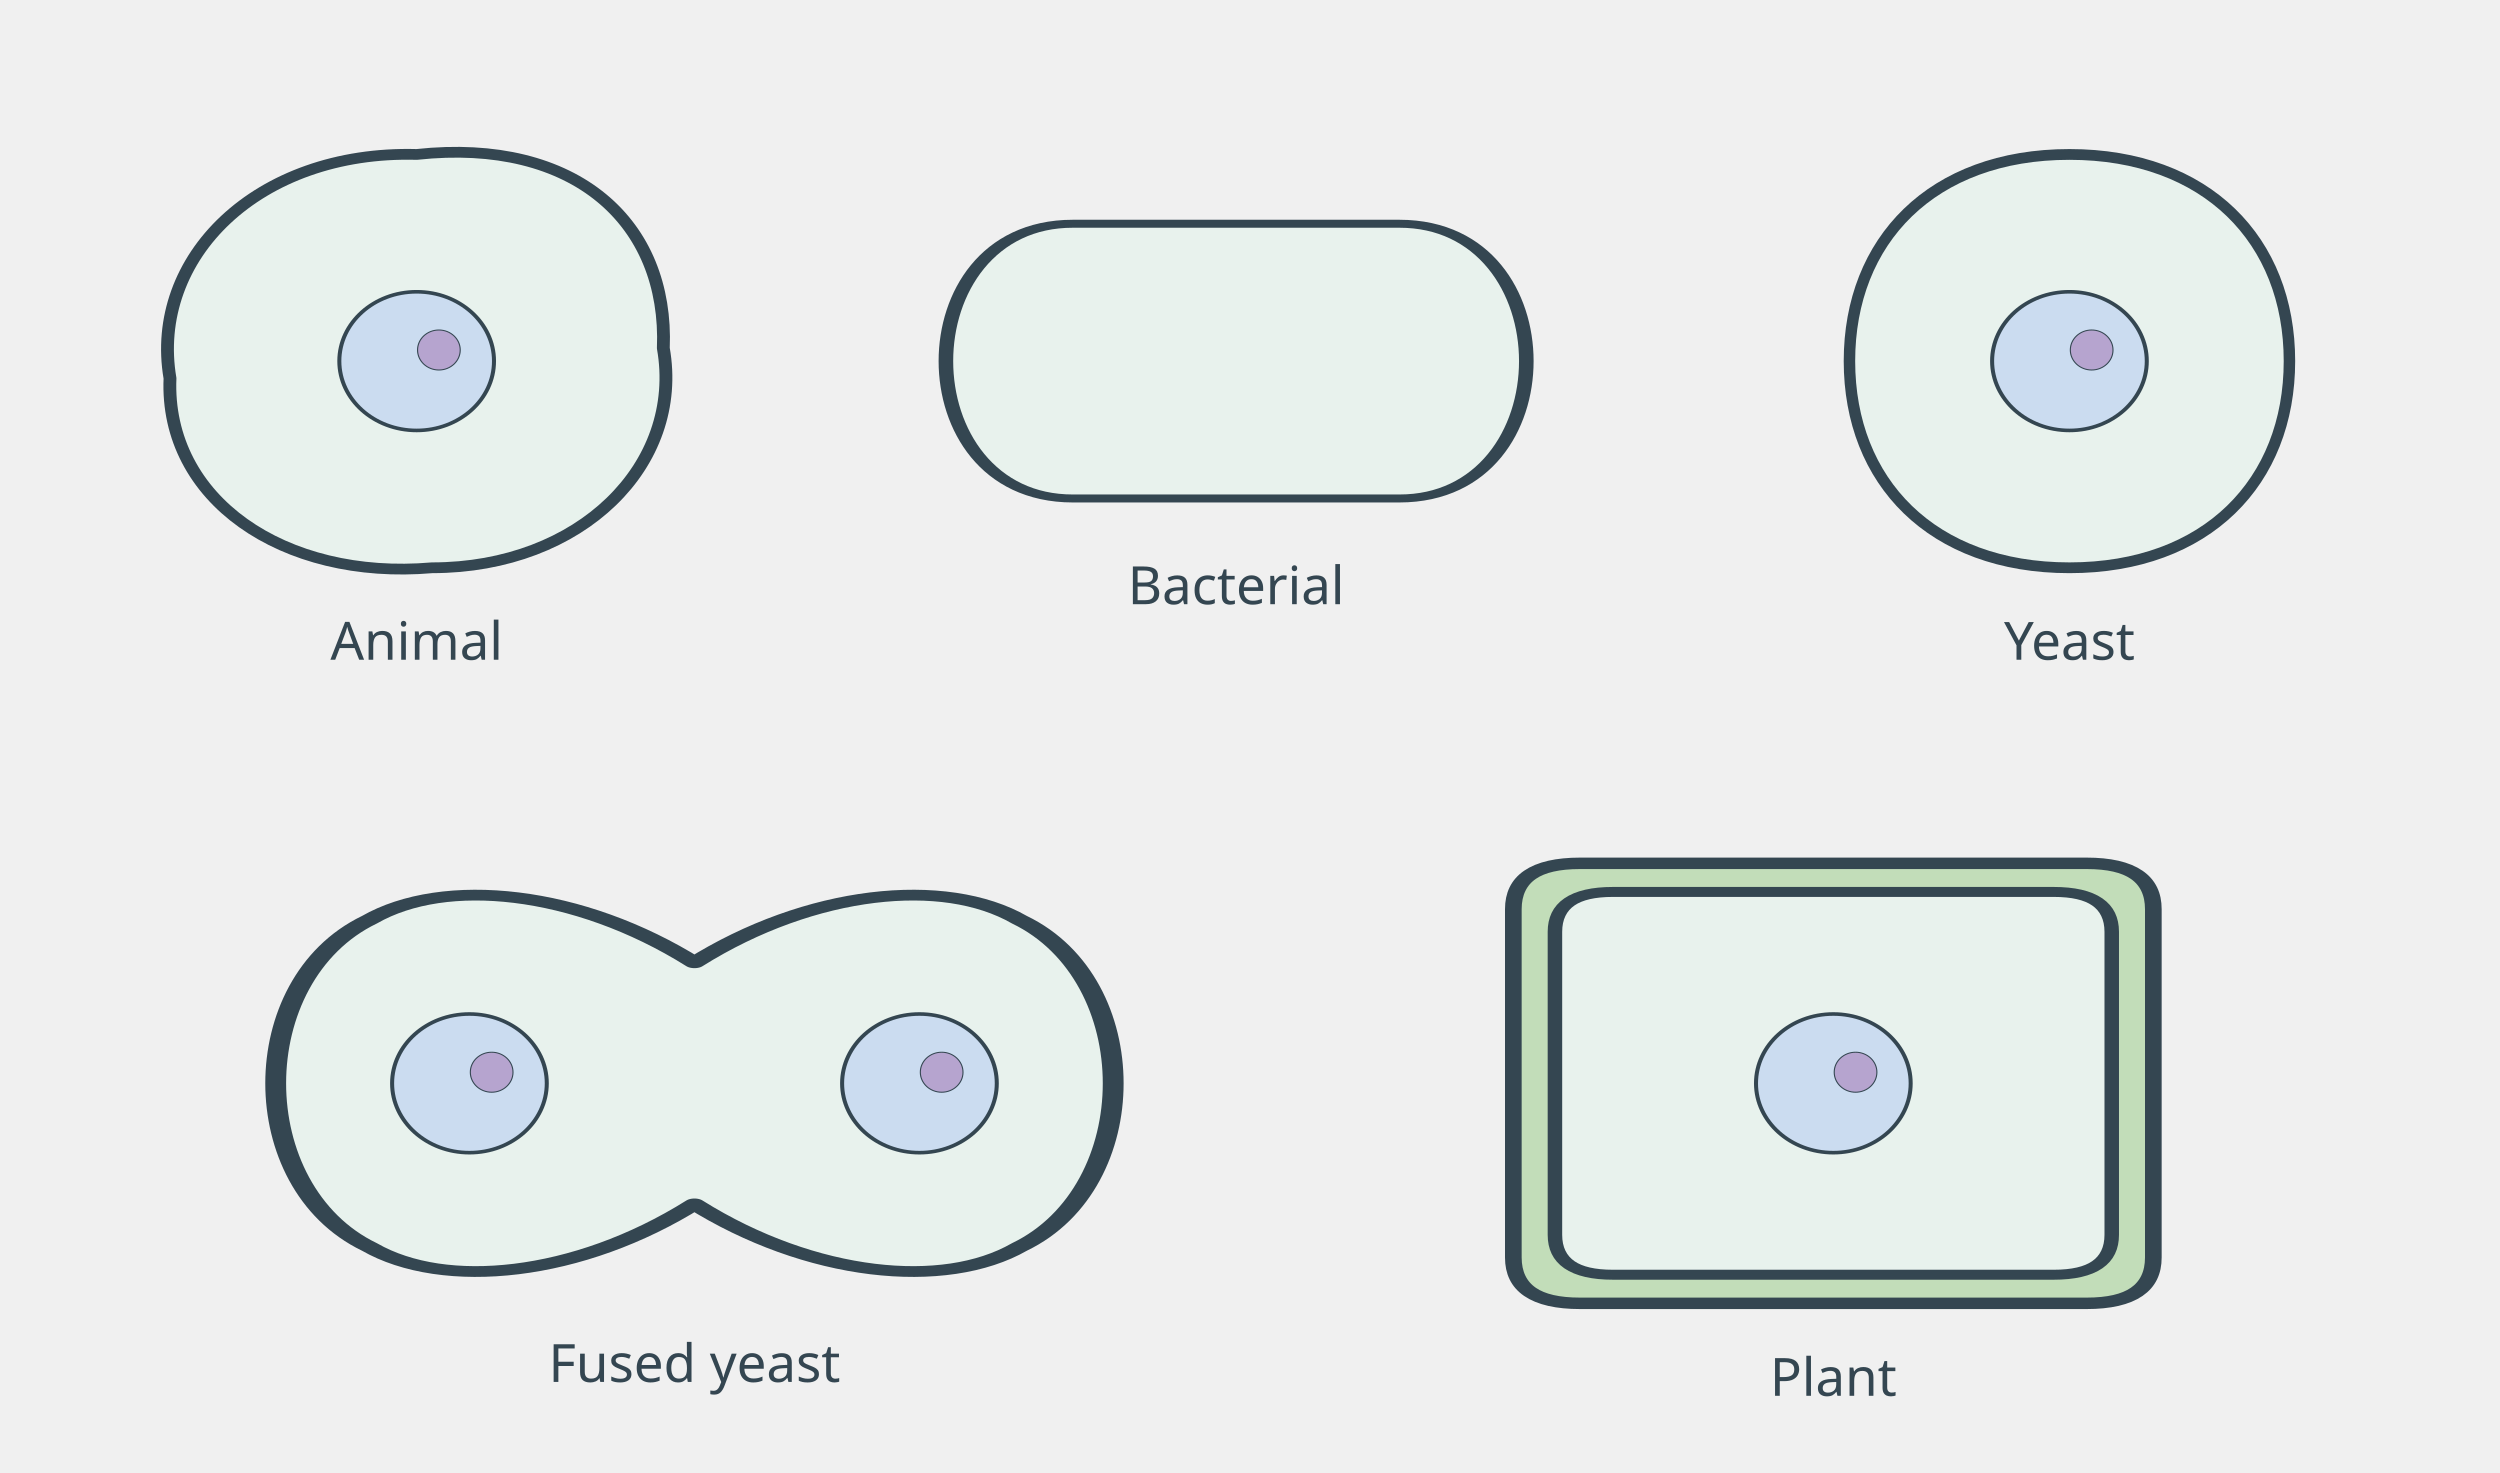
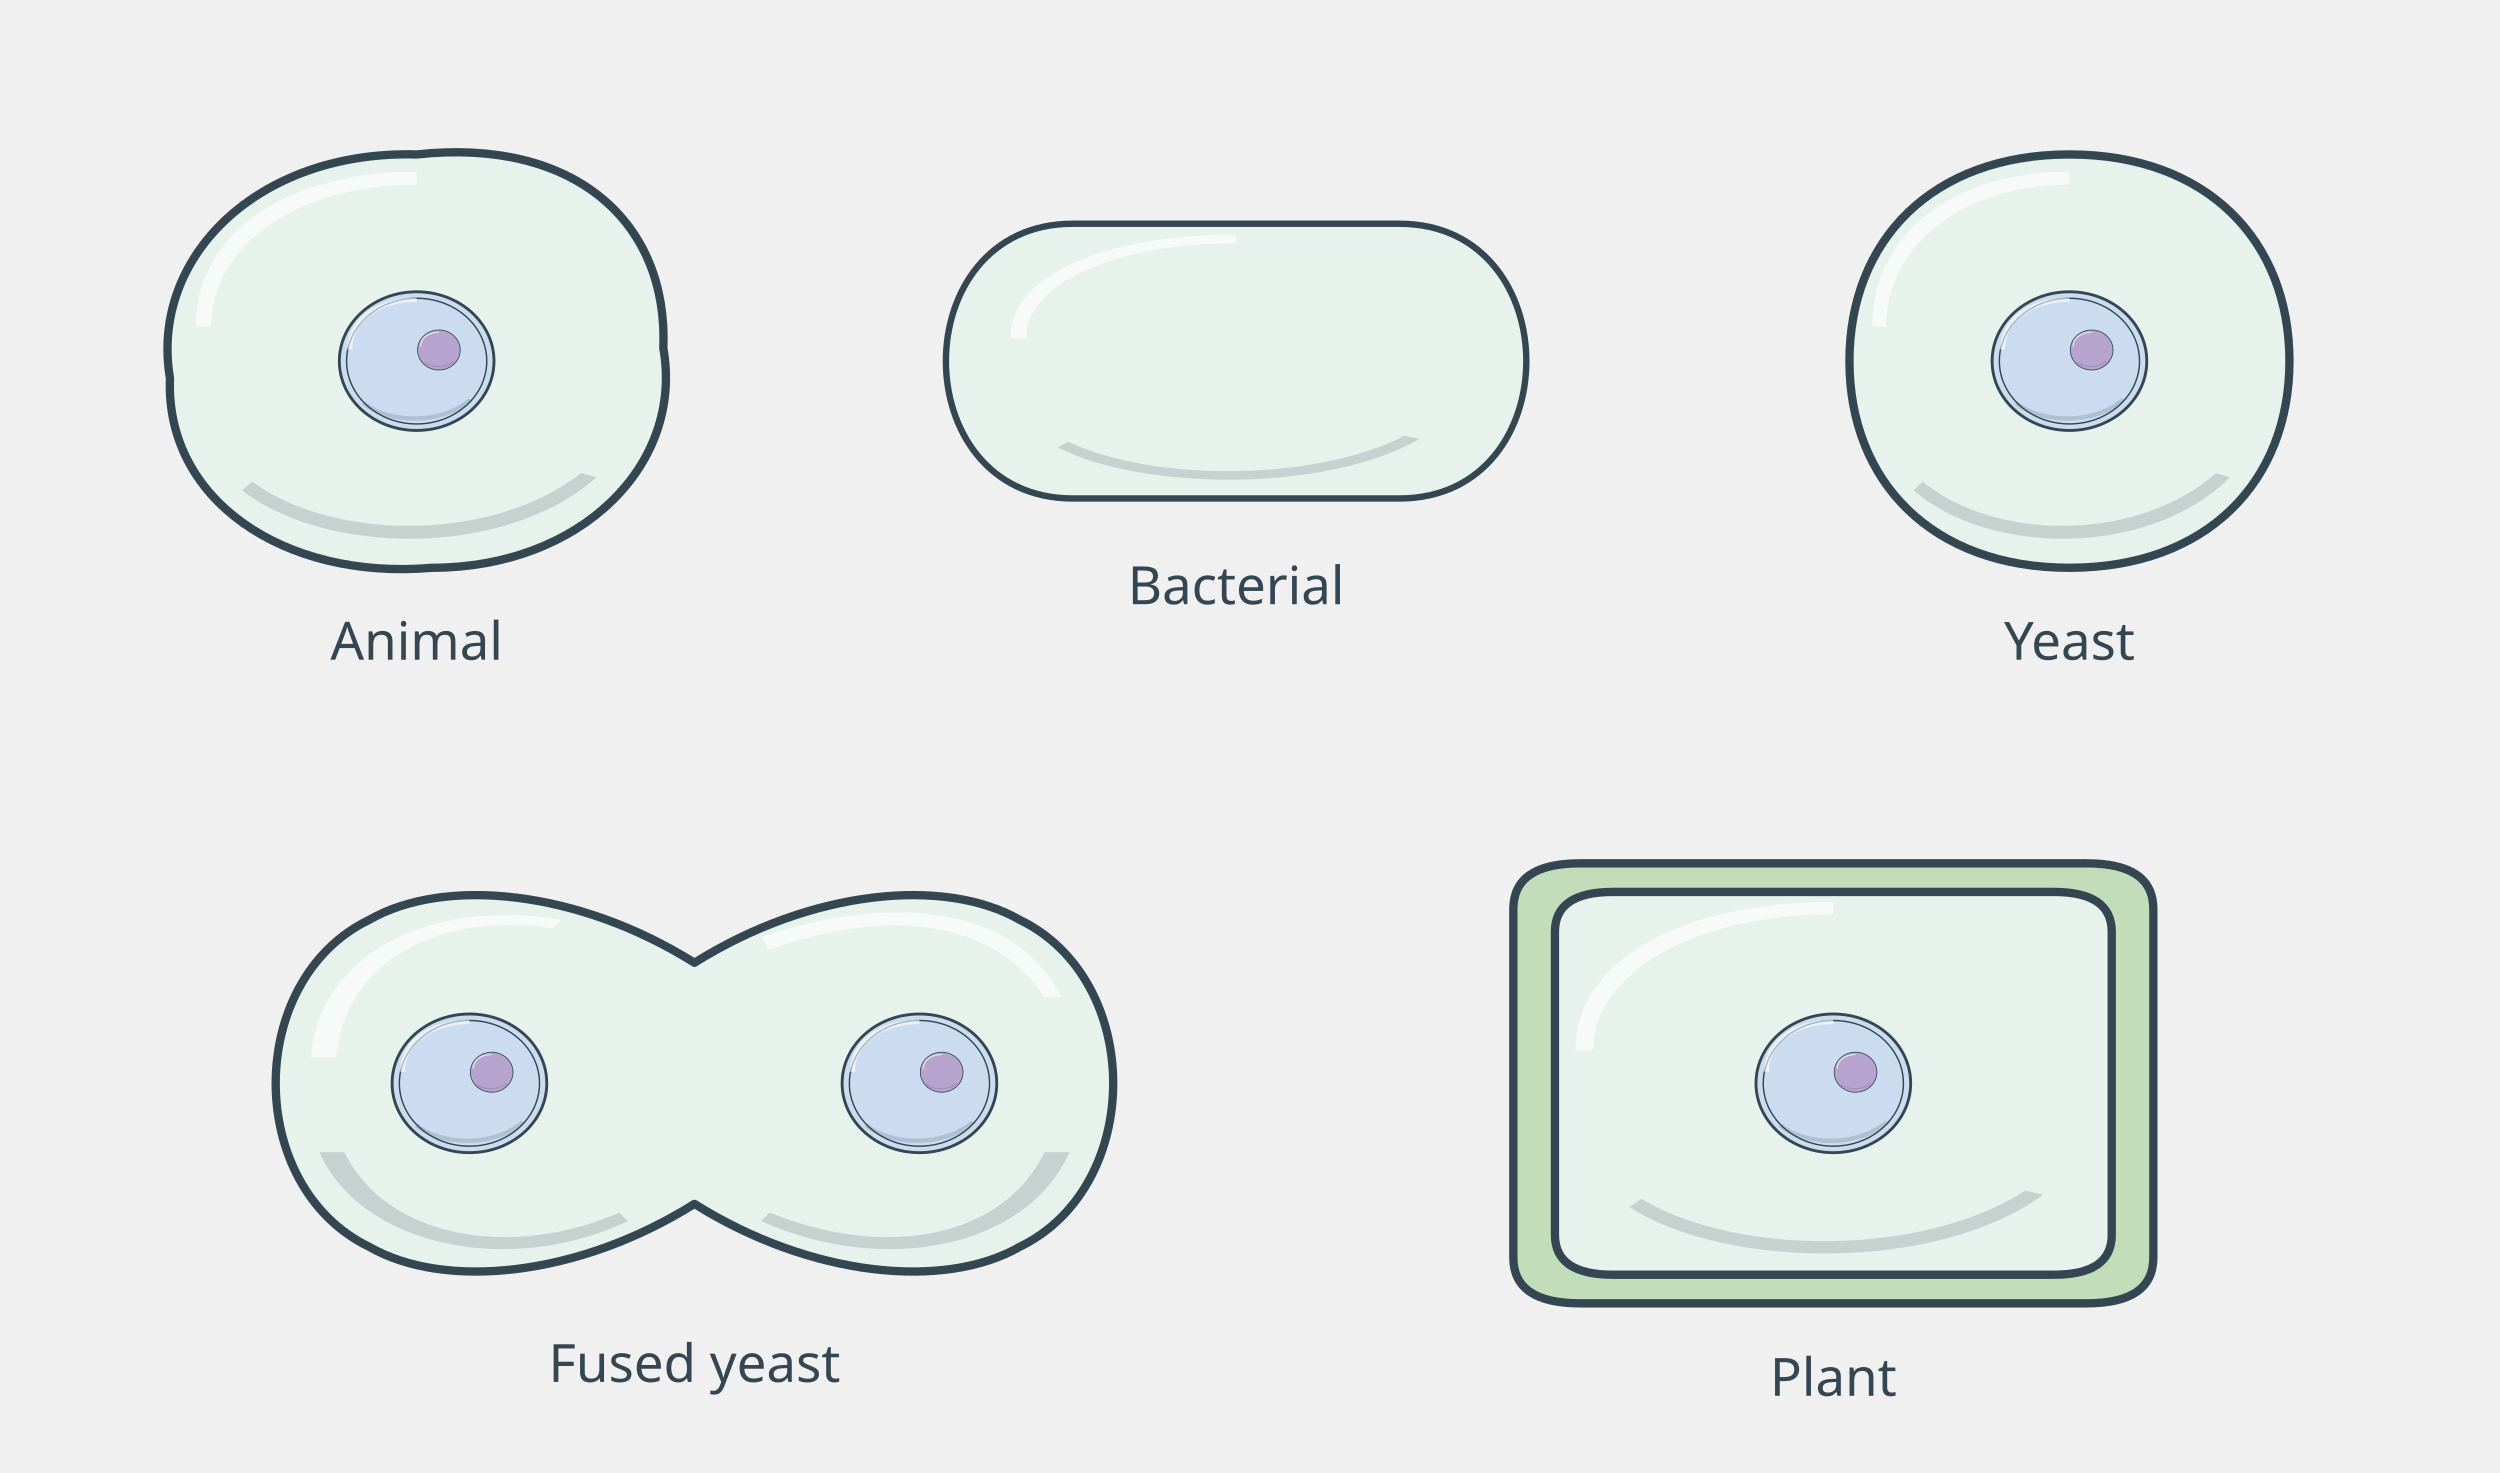
<svg xmlns="http://www.w3.org/2000/svg" width="900" height="530" viewBox="0 0 900 530" role="img" aria-labelledby="title desc">
  <g transform="matrix(1.0 0.0 -0.0 1.0 150 130)">
-     <g transform="scale(185 155)" fill="#e8f2ed" stroke="#344651" stroke-width="0.025" stroke-linecap="round" stroke-linejoin="round">
-       <path d="M 0 -0.48 C 0.31 -0.52 0.49 -0.32 0.48 -0.03 C 0.52 0.24 0.32 0.48 0.03 0.48 C -0.26 0.51 -0.49 0.32 -0.48 0.04 C -0.52 -0.24 -0.31 -0.49 0 -0.48 Z" />
+     <g stroke="#344651" stroke-width="3.0" stroke-linecap="round" stroke-linejoin="round">
+       <path d="M 0.0,-74.4 C 57.35,-80.6 90.65,-49.6 88.8,-4.65 C 96.2,37.2 59.2,74.4 5.55,74.4 C -48.1,79.05 -90.65,49.6 -88.8,6.2 C -96.2,-37.2 -57.35,-75.95 -1.4210854715202004e-14,-74.4 Z" fill="#e8f2ed" />
+       <path d="M -79.55,-12.4 C -79.55,-46.5 -46.25,-68.2 0.0,-68.2 L 0.0,-63.55 C -42.55,-63.55 -74.0,-41.85 -74,-12.4 Z" fill="#ffffff" fill-opacity=".60" stroke="none" />
+       <path d="M -62.9,46.5 C -33.3,69.75 31.45,71.3 64.75,41.85 L 59.2,40.3 C 27.75,65.1 -29.6,65.1 -59.2,43.4 Z" fill="#344651" fill-opacity=".18" stroke="none" />
    </g>
  </g>
  <text x="150" y="237.5" font-size="19" fill="#344651" text-anchor="middle" font-family="Atkinson Hyperlegible Next" font-weight="normal" font-style="normal" xml:space="preserve">Animal</text>
  <g transform="matrix(1.0 0.0 -0.0 1.0 150 130)">
-     <g transform="scale(58 52)" fill="#cbdcf0" stroke="#344651" stroke-width="0.025" stroke-linecap="round" stroke-linejoin="round">
-       <path d="M 0 -0.48 C 0.265 -0.48 0.48 -0.265 0.48 0 C 0.48 0.265 0.265 0.48 0 0.48 C -0.265 0.48 -0.48 0.265 -0.48 0 C -0.48 -0.265 -0.265 -0.48 0 -0.48 Z" />
+     <g stroke="#344651" stroke-width="1.04" stroke-linecap="round" stroke-linejoin="round">
+       <ellipse cx="0" cy="0" rx="27.84" ry="24.96" fill="#cbdcf0" />
+       <ellipse cx="0" cy="0" rx="25.23" ry="22.62" fill="none" stroke-width="0.52" />
+       <path d="M -24.94,-4.16 C -24.94,-15.6 -14.5,-22.88 0.0,-22.88 L 0.0,-21.32 C -13.34,-21.32 -23.2,-14.04 -23.2,-4.16 Z" fill="#ffffff" fill-opacity=".60" stroke="none" />
+       <path d="M -19.72,15.6 C -10.44,23.4 9.86,23.92 20.3,14.04 L 18.56,13.52 C 8.7,21.84 -9.28,21.84 -18.56,14.56 Z" fill="#344651" fill-opacity=".18" stroke="none" />
    </g>
  </g>
  <g transform="matrix(1.0 0.0 -0.0 1.0 158 126)">
-     <g transform="scale(16 15)" fill="#b6a4cf" stroke="#344651" stroke-width="0.025" stroke-linecap="round" stroke-linejoin="round">
-       <path d="M 0 -0.48 C 0.265 -0.48 0.48 -0.265 0.48 0 C 0.48 0.265 0.265 0.48 0 0.48 C -0.265 0.48 -0.48 0.265 -0.48 0 C -0.48 -0.265 -0.265 -0.48 0 -0.48 Z" />
+     <g stroke="#344651" stroke-width="0.3" stroke-linecap="round" stroke-linejoin="round">
+       <ellipse cx="0" cy="0" rx="7.68" ry="7.2" fill="#b6a4cf" />
+       <path d="M -6.88,-1.2 C -6.88,-4.5 -4,-6.6 0.0,-6.6 L 0.0,-6.15 C -3.68,-6.15 -6.4,-4.05 -6.4,-1.2 Z" fill="#ffffff" fill-opacity=".60" stroke="none" />
+       <path d="M -5.44,4.5 C -2.88,6.75 2.72,6.9 5.6,4.05 L 5.12,3.9 C 2.4,6.3 -2.56,6.3 -5.12,4.2 Z" fill="#344651" fill-opacity=".18" stroke="none" />
    </g>
  </g>
  <g transform="matrix(1.0 0.0 -0.0 1.0 445 130)">
-     <g transform="scale(210 115)" fill="#e8f2ed" stroke="#344651" stroke-width="0.025" stroke-linecap="round" stroke-linejoin="round">
-       <path d="M -0.28 -0.43 L 0.28 -0.43 C 0.57 -0.43 0.57 0.43 0.28 0.43 L -0.28 0.43 C -0.57 0.43 -0.57 -0.43 -0.28 -0.43 Z" />
+     <g stroke="#344651" stroke-width="2.3" stroke-linecap="round" stroke-linejoin="round">
+       <path d="M -58.8,-49.45 L 58.8,-49.45 C 119.7,-49.45 119.7,49.45 58.8,49.45 L -58.8,49.45 C -119.7,49.45 -119.7,-49.45 -58.8,-49.45 Z" fill="#e8f2ed" />
+       <path d="M -81.27,-8.28 C -81.27,-31.05 -47.25,-45.54 0.0,-45.54 L 0.0,-42.435 C -43.47,-42.435 -75.6,-27.945 -75.6,-8.28 Z" fill="#ffffff" fill-opacity=".60" stroke="none" />
+       <path d="M -64.26,31.05 C -34.02,46.575 32.13,47.61 66.15,27.945 L 60.48,26.91 C 28.35,43.47 -30.24,43.47 -60.48,28.98 Z" fill="#344651" fill-opacity=".18" stroke="none" />
    </g>
  </g>
  <text x="445" y="217.5" font-size="19" fill="#344651" text-anchor="middle" font-family="Atkinson Hyperlegible Next" font-weight="normal" font-style="normal" xml:space="preserve">Bacterial</text>
  <g transform="matrix(1.0 0.0 -0.0 1.0 745 130)">
-     <g transform="scale(165 155)" fill="#e8f2ed" stroke="#344651" stroke-width="0.025" stroke-linecap="round" stroke-linejoin="round">
-       <path d="M 0 -0.48 C 0.30 -0.48 0.48 -0.28 0.48 0 C 0.48 0.28 0.30 0.48 0 0.48 C -0.30 0.48 -0.48 0.28 -0.48 0 C -0.48 -0.28 -0.30 -0.48 0 -0.48 Z" />
+     <g stroke="#344651" stroke-width="3.0" stroke-linecap="round" stroke-linejoin="round">
+       <path d="M 0.0,-74.4 C 49.5,-74.4 79.2,-43.4 79.2,0.0 C 79.2,43.4 49.5,74.4 0.0,74.4 C -49.5,74.4 -79.2,43.4 -79.2,0.0 C -79.2,-43.4 -49.5,-74.4 0.0,-74.4 Z" fill="#e8f2ed" />
+       <path d="M -70.95,-12.4 C -70.95,-46.5 -41.25,-68.2 0.0,-68.2 L 0.0,-63.55 C -37.95,-63.55 -66,-41.85 -66,-12.4 Z" fill="#ffffff" fill-opacity=".60" stroke="none" />
+       <path d="M -56.1,46.5 C -29.7,69.75 28.05,71.3 57.75,41.85 L 52.8,40.3 C 24.75,65.1 -26.4,65.1 -52.8,43.4 Z" fill="#344651" fill-opacity=".18" stroke="none" />
    </g>
  </g>
  <text x="745" y="237.5" font-size="19" fill="#344651" text-anchor="middle" font-family="Atkinson Hyperlegible Next" font-weight="normal" font-style="normal" xml:space="preserve">Yeast</text>
  <g transform="matrix(1.0 0.0 -0.0 1.0 745 130)">
-     <g transform="scale(58 52)" fill="#cbdcf0" stroke="#344651" stroke-width="0.025" stroke-linecap="round" stroke-linejoin="round">
-       <path d="M 0 -0.48 C 0.265 -0.48 0.48 -0.265 0.48 0 C 0.48 0.265 0.265 0.48 0 0.48 C -0.265 0.48 -0.48 0.265 -0.48 0 C -0.48 -0.265 -0.265 -0.48 0 -0.48 Z" />
+     <g stroke="#344651" stroke-width="1.04" stroke-linecap="round" stroke-linejoin="round">
+       <ellipse cx="0" cy="0" rx="27.84" ry="24.96" fill="#cbdcf0" />
+       <ellipse cx="0" cy="0" rx="25.23" ry="22.62" fill="none" stroke-width="0.52" />
+       <path d="M -24.94,-4.16 C -24.94,-15.6 -14.5,-22.88 0.0,-22.88 L 0.0,-21.32 C -13.34,-21.32 -23.2,-14.04 -23.2,-4.16 Z" fill="#ffffff" fill-opacity=".60" stroke="none" />
+       <path d="M -19.72,15.6 C -10.44,23.4 9.86,23.92 20.3,14.04 L 18.56,13.52 C 8.7,21.84 -9.28,21.84 -18.56,14.56 Z" fill="#344651" fill-opacity=".18" stroke="none" />
    </g>
  </g>
  <g transform="matrix(1.0 0.0 -0.0 1.0 753 126)">
-     <g transform="scale(16 15)" fill="#b6a4cf" stroke="#344651" stroke-width="0.025" stroke-linecap="round" stroke-linejoin="round">
-       <path d="M 0 -0.48 C 0.265 -0.48 0.48 -0.265 0.48 0 C 0.48 0.265 0.265 0.48 0 0.48 C -0.265 0.48 -0.48 0.265 -0.48 0 C -0.48 -0.265 -0.265 -0.48 0 -0.48 Z" />
+     <g stroke="#344651" stroke-width="0.3" stroke-linecap="round" stroke-linejoin="round">
+       <ellipse cx="0" cy="0" rx="7.68" ry="7.2" fill="#b6a4cf" />
+       <path d="M -6.88,-1.2 C -6.88,-4.5 -4,-6.6 0.0,-6.6 L 0.0,-6.15 C -3.68,-6.15 -6.4,-4.05 -6.4,-1.2 Z" fill="#ffffff" fill-opacity=".60" stroke="none" />
+       <path d="M -5.44,4.5 C -2.88,6.75 2.72,6.9 5.6,4.05 L 5.12,3.9 C 2.4,6.3 -2.56,6.3 -5.12,4.2 Z" fill="#344651" fill-opacity=".18" stroke="none" />
    </g>
  </g>
  <g transform="matrix(1.0 0.0 -0.0 1.0 250 390)">
-     <g transform="scale(300 155)" fill="#e8f2ed" stroke="#344651" stroke-width="0.025" stroke-linecap="round" stroke-linejoin="round">
-       <path d="M 0 -0.28 C 0.14 -0.45 0.30 -0.48 0.39 -0.38 C 0.54 -0.24 0.54 0.24 0.39 0.38 C 0.30 0.48 0.14 0.45 0 0.28 C -0.14 0.45 -0.30 0.48 -0.39 0.38 C -0.54 0.24 -0.54 -0.24 -0.39 -0.38 C -0.30 -0.48 -0.14 -0.45 0 -0.28 Z" />
+     <g stroke="#344651" stroke-width="3.0" stroke-linecap="round" stroke-linejoin="round">
+       <path d="M 0.0,-43.4 C 42,-69.75 90.0,-74.4 117.0,-58.9 C 162.0,-37.2 162.0,37.2 117.0,58.9 C 90,74.4 42.0,69.75 0.0,43.4 C -42,69.75 -90.0,74.4 -117.0,58.9 C -162.0,37.2 -162.0,-37.2 -117.0,-58.9 C -90,-74.4 -42.0,-69.75 1.4210854715202004e-14,-43.4 Z" fill="#e8f2ed" />
+       <path d="M -138.0,-9.3 C -135.0,-48.05 -93.0,-66.65 -48.0,-58.9 L -51,-55.8 C -93.0,-62.0 -126.0,-43.4 -129.0,-9.3 Z M 24.0,-52.7 C 75.0,-69.75 117.0,-62 132.0,-31.0 L 126.0,-31.0 C 108.0,-58.9 69.0,-63.55 27.0,-48.05 Z" fill="#ffffff" fill-opacity=".60" stroke="none" />
+       <path d="M -135.0,24.8 C -120.0,58.9 -66,69.75 -24.0,49.6 L -27.0,46.5 C -66.0,63.55 -111.0,55.8 -126,24.8 Z M 24.0,49.6 C 69.0,69.75 120,58.9 135.0,24.8 L 126.0,24.8 C 111.0,55.8 69.0,63.55 27.0,46.5 Z" fill="#344651" fill-opacity=".18" stroke="none" />
    </g>
  </g>
  <text x="250" y="497.5" font-size="19" fill="#344651" text-anchor="middle" font-family="Atkinson Hyperlegible Next" font-weight="normal" font-style="normal" xml:space="preserve">Fused yeast</text>
  <g transform="matrix(1.0 0.0 -0.0 1.0 169.0 390)">
-     <g transform="scale(58 52)" fill="#cbdcf0" stroke="#344651" stroke-width="0.025" stroke-linecap="round" stroke-linejoin="round">
-       <path d="M 0 -0.48 C 0.265 -0.48 0.48 -0.265 0.48 0 C 0.48 0.265 0.265 0.48 0 0.48 C -0.265 0.48 -0.48 0.265 -0.48 0 C -0.48 -0.265 -0.265 -0.48 0 -0.48 Z" />
+     <g stroke="#344651" stroke-width="1.04" stroke-linecap="round" stroke-linejoin="round">
+       <ellipse cx="0" cy="0" rx="27.84" ry="24.96" fill="#cbdcf0" />
+       <ellipse cx="0" cy="0" rx="25.23" ry="22.62" fill="none" stroke-width="0.52" />
+       <path d="M -24.94,-4.16 C -24.94,-15.6 -14.5,-22.88 0.0,-22.88 L 0.0,-21.32 C -13.34,-21.32 -23.2,-14.04 -23.2,-4.16 Z" fill="#ffffff" fill-opacity=".60" stroke="none" />
+       <path d="M -19.72,15.6 C -10.44,23.4 9.86,23.92 20.3,14.04 L 18.56,13.52 C 8.7,21.84 -9.28,21.84 -18.56,14.56 Z" fill="#344651" fill-opacity=".18" stroke="none" />
    </g>
  </g>
  <g transform="matrix(1.0 0.0 -0.0 1.0 177.0 386)">
-     <g transform="scale(16 15)" fill="#b6a4cf" stroke="#344651" stroke-width="0.025" stroke-linecap="round" stroke-linejoin="round">
-       <path d="M 0 -0.48 C 0.265 -0.48 0.48 -0.265 0.48 0 C 0.48 0.265 0.265 0.48 0 0.48 C -0.265 0.48 -0.48 0.265 -0.48 0 C -0.48 -0.265 -0.265 -0.48 0 -0.48 Z" />
+     <g stroke="#344651" stroke-width="0.3" stroke-linecap="round" stroke-linejoin="round">
+       <ellipse cx="0" cy="0" rx="7.68" ry="7.2" fill="#b6a4cf" />
+       <path d="M -6.88,-1.2 C -6.88,-4.5 -4,-6.6 0.0,-6.6 L 0.0,-6.15 C -3.68,-6.15 -6.4,-4.05 -6.4,-1.2 Z" fill="#ffffff" fill-opacity=".60" stroke="none" />
+       <path d="M -5.44,4.5 C -2.88,6.75 2.72,6.9 5.6,4.05 L 5.12,3.9 C 2.4,6.3 -2.56,6.3 -5.12,4.2 Z" fill="#344651" fill-opacity=".18" stroke="none" />
    </g>
  </g>
  <g transform="matrix(1.0 0.0 -0.0 1.0 331.0 390)">
-     <g transform="scale(58 52)" fill="#cbdcf0" stroke="#344651" stroke-width="0.025" stroke-linecap="round" stroke-linejoin="round">
-       <path d="M 0 -0.48 C 0.265 -0.48 0.48 -0.265 0.48 0 C 0.48 0.265 0.265 0.48 0 0.48 C -0.265 0.48 -0.48 0.265 -0.48 0 C -0.48 -0.265 -0.265 -0.48 0 -0.48 Z" />
+     <g stroke="#344651" stroke-width="1.04" stroke-linecap="round" stroke-linejoin="round">
+       <ellipse cx="0" cy="0" rx="27.84" ry="24.96" fill="#cbdcf0" />
+       <ellipse cx="0" cy="0" rx="25.23" ry="22.62" fill="none" stroke-width="0.52" />
+       <path d="M -24.94,-4.16 C -24.94,-15.6 -14.5,-22.88 0.0,-22.88 L 0.0,-21.32 C -13.34,-21.32 -23.2,-14.04 -23.2,-4.16 Z" fill="#ffffff" fill-opacity=".60" stroke="none" />
+       <path d="M -19.72,15.6 C -10.44,23.4 9.86,23.92 20.3,14.04 L 18.56,13.52 C 8.7,21.84 -9.28,21.84 -18.56,14.56 Z" fill="#344651" fill-opacity=".18" stroke="none" />
    </g>
  </g>
  <g transform="matrix(1.0 0.0 -0.0 1.0 339.0 386)">
-     <g transform="scale(16 15)" fill="#b6a4cf" stroke="#344651" stroke-width="0.025" stroke-linecap="round" stroke-linejoin="round">
-       <path d="M 0 -0.48 C 0.265 -0.48 0.48 -0.265 0.48 0 C 0.48 0.265 0.265 0.48 0 0.48 C -0.265 0.48 -0.48 0.265 -0.48 0 C -0.48 -0.265 -0.265 -0.48 0 -0.48 Z" />
+     <g stroke="#344651" stroke-width="0.3" stroke-linecap="round" stroke-linejoin="round">
+       <ellipse cx="0" cy="0" rx="7.68" ry="7.2" fill="#b6a4cf" />
+       <path d="M -6.88,-1.2 C -6.88,-4.5 -4,-6.6 0.0,-6.6 L 0.0,-6.15 C -3.68,-6.15 -6.4,-4.05 -6.4,-1.2 Z" fill="#ffffff" fill-opacity=".60" stroke="none" />
+       <path d="M -5.44,4.5 C -2.88,6.75 2.72,6.9 5.6,4.05 L 5.12,3.9 C 2.4,6.3 -2.56,6.3 -5.12,4.2 Z" fill="#344651" fill-opacity=".18" stroke="none" />
    </g>
  </g>
  <g transform="matrix(1.0 0.0 -0.0 1.0 660 390)">
-     <g transform="scale(240 165)" fill="#e8f2ed" stroke="#344651" stroke-width="0.025" stroke-linecap="round" stroke-linejoin="round">
-       <path d="M -0.38 -0.48 L 0.38 -0.48 Q 0.48 -0.48 0.48 -0.38 L 0.48 0.38 Q 0.48 0.48 0.38 0.48 L -0.38 0.48 Q -0.48 0.48 -0.48 0.38 L -0.48 -0.38 Q -0.48 -0.48 -0.38 -0.48 Z" fill="#c2ddb9" />
-       <path d="M -0.38 -0.48 L 0.38 -0.48 Q 0.48 -0.48 0.48 -0.38 L 0.48 0.38 Q 0.48 0.48 0.38 0.48 L -0.38 0.48 Q -0.48 0.48 -0.48 0.38 L -0.48 -0.38 Q -0.48 -0.48 -0.38 -0.48 Z" transform="scale(.87)" fill="#e8f2ed" />
+     <g stroke="#344651" stroke-width="3.0" stroke-linecap="round" stroke-linejoin="round">
+       <path d="M -91.2,-79.2 L 91.2,-79.2 Q 115.2,-79.2 115.2,-62.7 L 115.2,62.7 Q 115.2,79.2 91.2,79.2 L -91.2,79.2 Q -115.2,79.2 -115.2,62.7 L -115.2,-62.7 Q -115.2,-79.2 -91.2,-79.2 Z" fill="#c2ddb9" />
+       <path d="M -79.344,-68.904 L 79.344,-68.904 Q 100.224,-68.904 100.224,-54.549 L 100.224,54.549 Q 100.224,68.904 79.344,68.904 L -79.344,68.904 Q -100.224,68.904 -100.224,54.549 L -100.224,-54.549 Q -100.224,-68.904 -79.344,-68.904 Z" fill="#e8f2ed" />
+       <path d="M -92.88,-11.88 C -92.88,-44.55 -54,-65.34 0.0,-65.34 L 0.0,-60.885 C -49.68,-60.885 -86.4,-40.095 -86.4,-11.88 Z" fill="#ffffff" fill-opacity=".60" stroke="none" />
+       <path d="M -73.44,44.55 C -38.88,66.825 36.72,68.31 75.6,40.095 L 69.12,38.61 C 32.4,62.37 -34.56,62.37 -69.12,41.58 Z" fill="#344651" fill-opacity=".18" stroke="none" />
    </g>
  </g>
  <text x="660" y="502.5" font-size="19" fill="#344651" text-anchor="middle" font-family="Atkinson Hyperlegible Next" font-weight="normal" font-style="normal" xml:space="preserve">Plant</text>
  <g transform="matrix(1.0 0.0 -0.0 1.0 660 390)">
-     <g transform="scale(58 52)" fill="#cbdcf0" stroke="#344651" stroke-width="0.025" stroke-linecap="round" stroke-linejoin="round">
-       <path d="M 0 -0.48 C 0.265 -0.48 0.48 -0.265 0.48 0 C 0.48 0.265 0.265 0.48 0 0.48 C -0.265 0.48 -0.48 0.265 -0.48 0 C -0.48 -0.265 -0.265 -0.48 0 -0.48 Z" />
+     <g stroke="#344651" stroke-width="1.04" stroke-linecap="round" stroke-linejoin="round">
+       <ellipse cx="0" cy="0" rx="27.84" ry="24.96" fill="#cbdcf0" />
+       <ellipse cx="0" cy="0" rx="25.23" ry="22.62" fill="none" stroke-width="0.52" />
+       <path d="M -24.94,-4.16 C -24.94,-15.6 -14.5,-22.88 0.0,-22.88 L 0.0,-21.32 C -13.34,-21.32 -23.2,-14.04 -23.2,-4.16 Z" fill="#ffffff" fill-opacity=".60" stroke="none" />
+       <path d="M -19.72,15.6 C -10.44,23.4 9.86,23.92 20.3,14.04 L 18.56,13.52 C 8.7,21.84 -9.28,21.84 -18.56,14.56 Z" fill="#344651" fill-opacity=".18" stroke="none" />
    </g>
  </g>
  <g transform="matrix(1.0 0.0 -0.0 1.0 668 386)">
-     <g transform="scale(16 15)" fill="#b6a4cf" stroke="#344651" stroke-width="0.025" stroke-linecap="round" stroke-linejoin="round">
-       <path d="M 0 -0.48 C 0.265 -0.48 0.48 -0.265 0.48 0 C 0.48 0.265 0.265 0.48 0 0.48 C -0.265 0.48 -0.48 0.265 -0.48 0 C -0.48 -0.265 -0.265 -0.48 0 -0.48 Z" />
+     <g stroke="#344651" stroke-width="0.3" stroke-linecap="round" stroke-linejoin="round">
+       <ellipse cx="0" cy="0" rx="7.68" ry="7.2" fill="#b6a4cf" />
+       <path d="M -6.88,-1.2 C -6.88,-4.5 -4,-6.6 0.0,-6.6 L 0.0,-6.15 C -3.68,-6.15 -6.4,-4.05 -6.4,-1.2 Z" fill="#ffffff" fill-opacity=".60" stroke="none" />
+       <path d="M -5.44,4.5 C -2.88,6.75 2.72,6.9 5.6,4.05 L 5.12,3.9 C 2.4,6.3 -2.56,6.3 -5.12,4.2 Z" fill="#344651" fill-opacity=".18" stroke="none" />
    </g>
  </g>
</svg>
